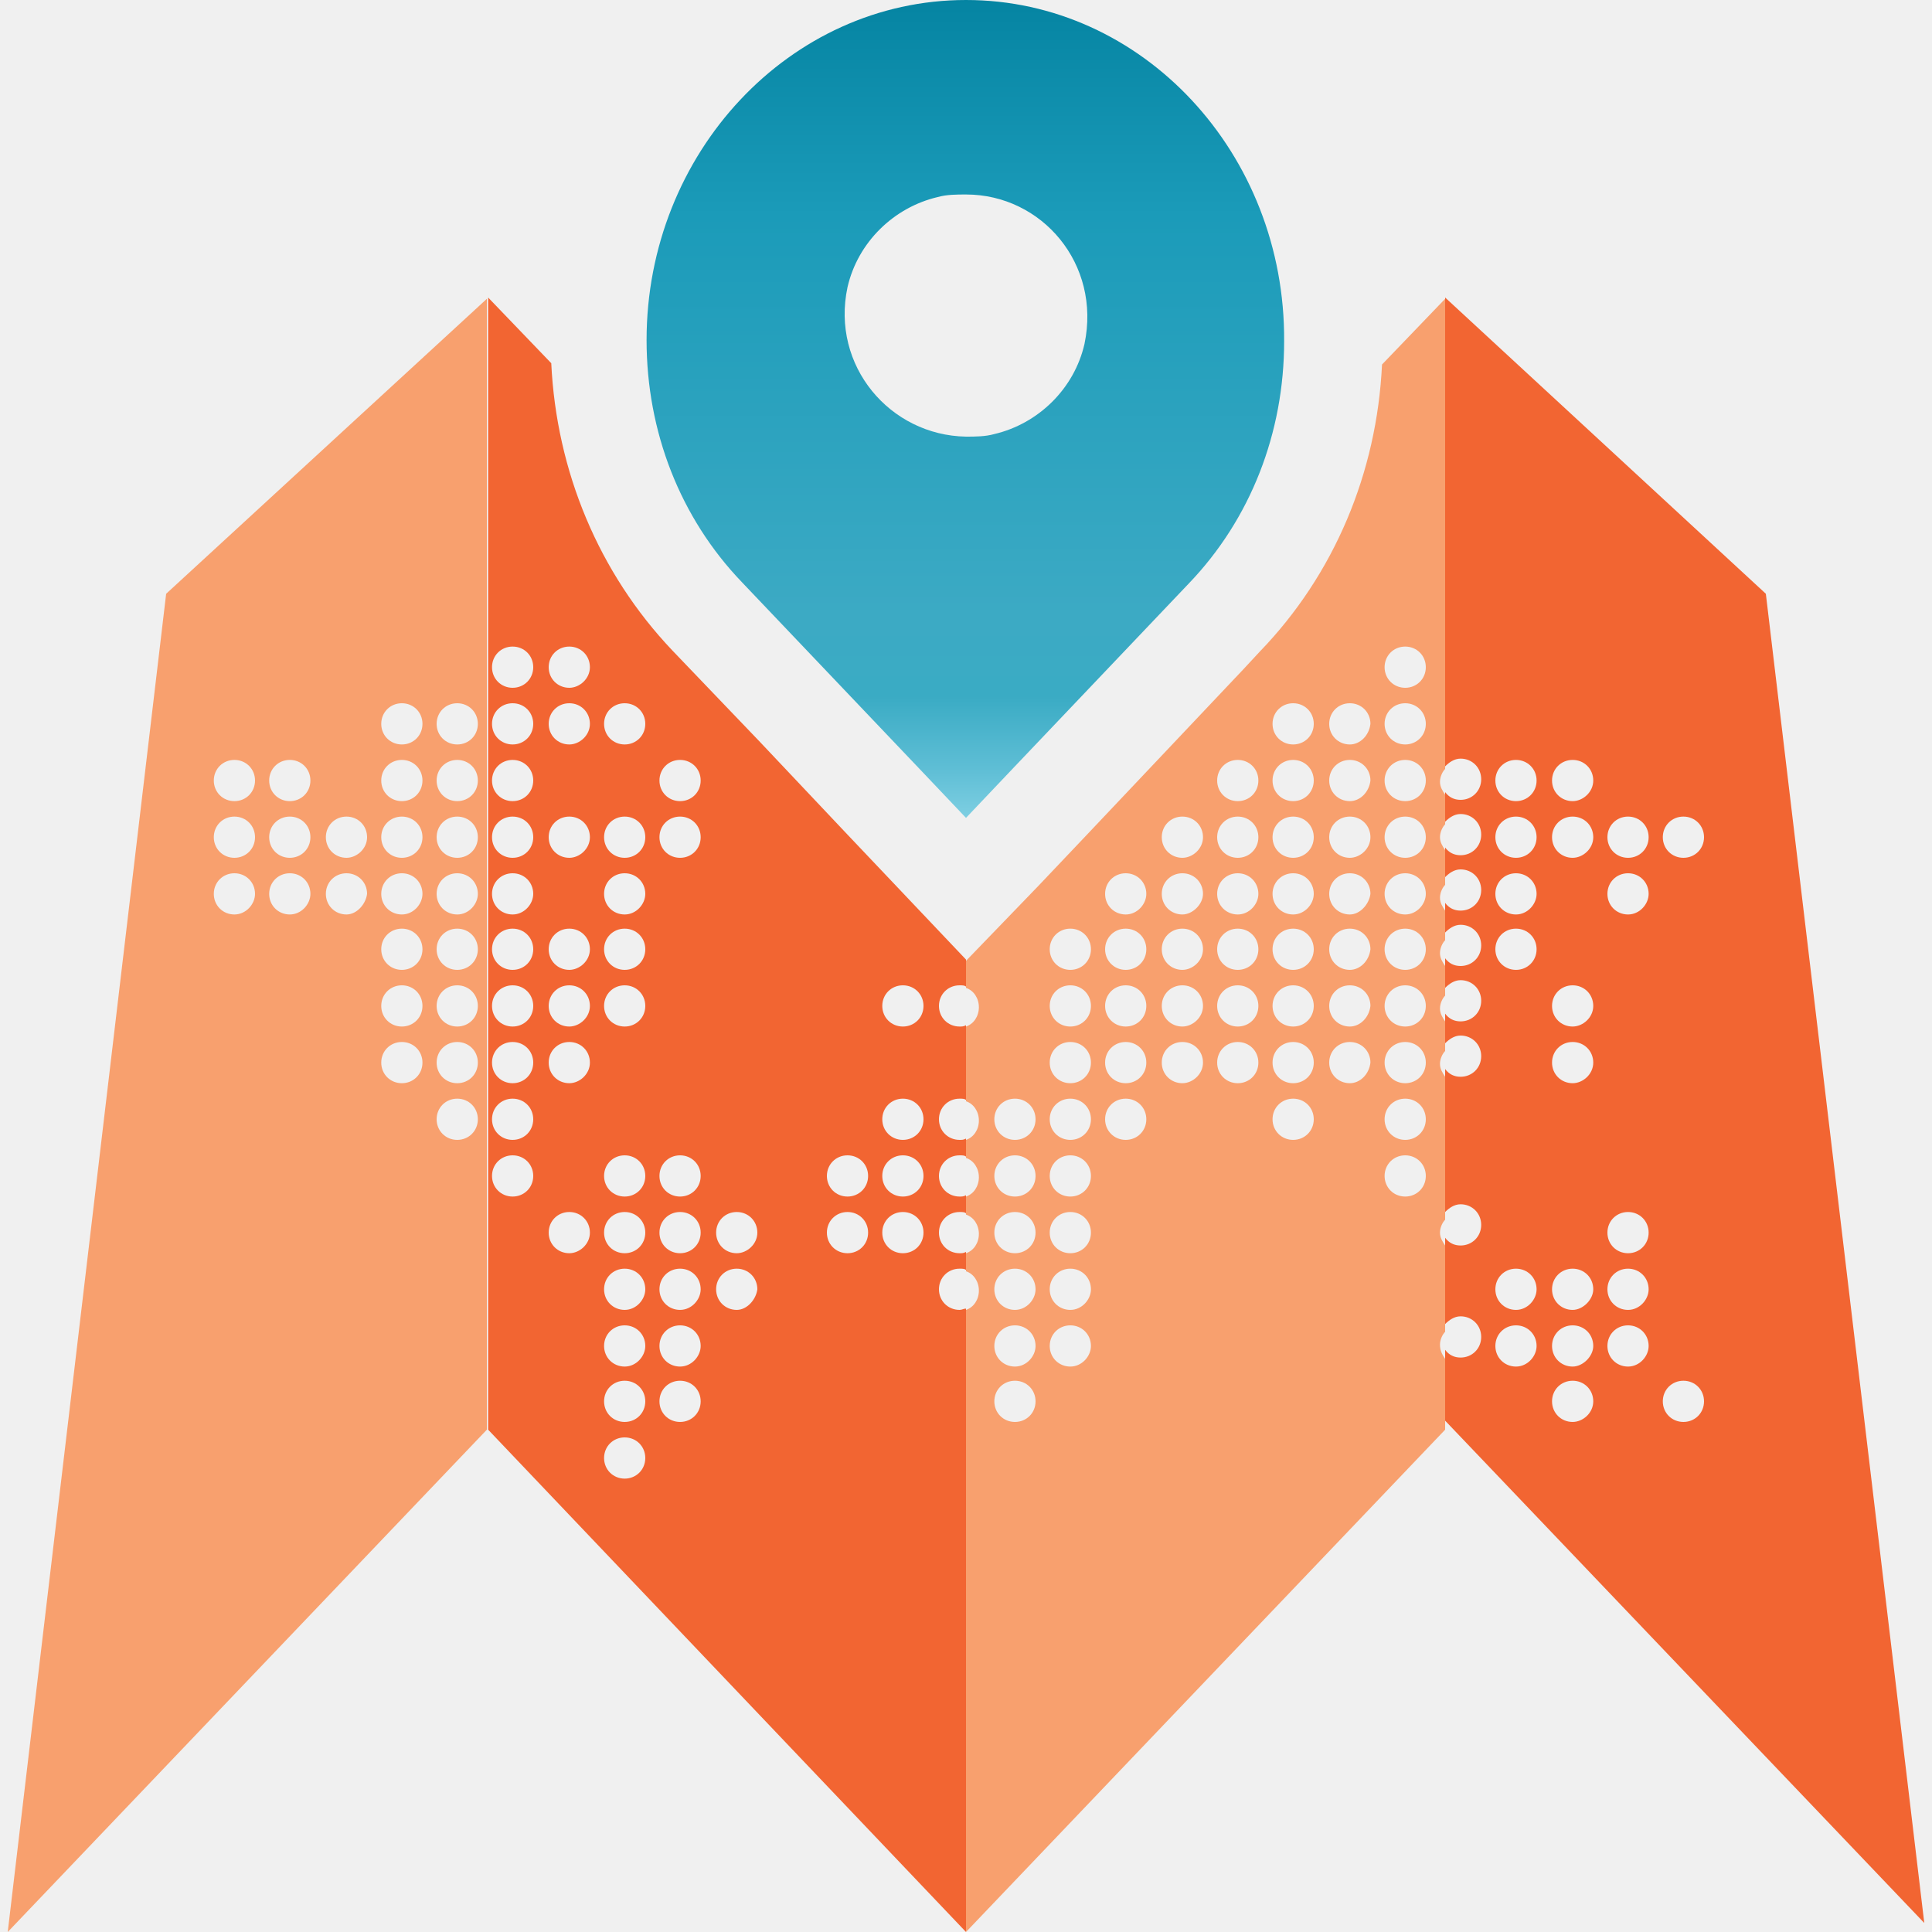
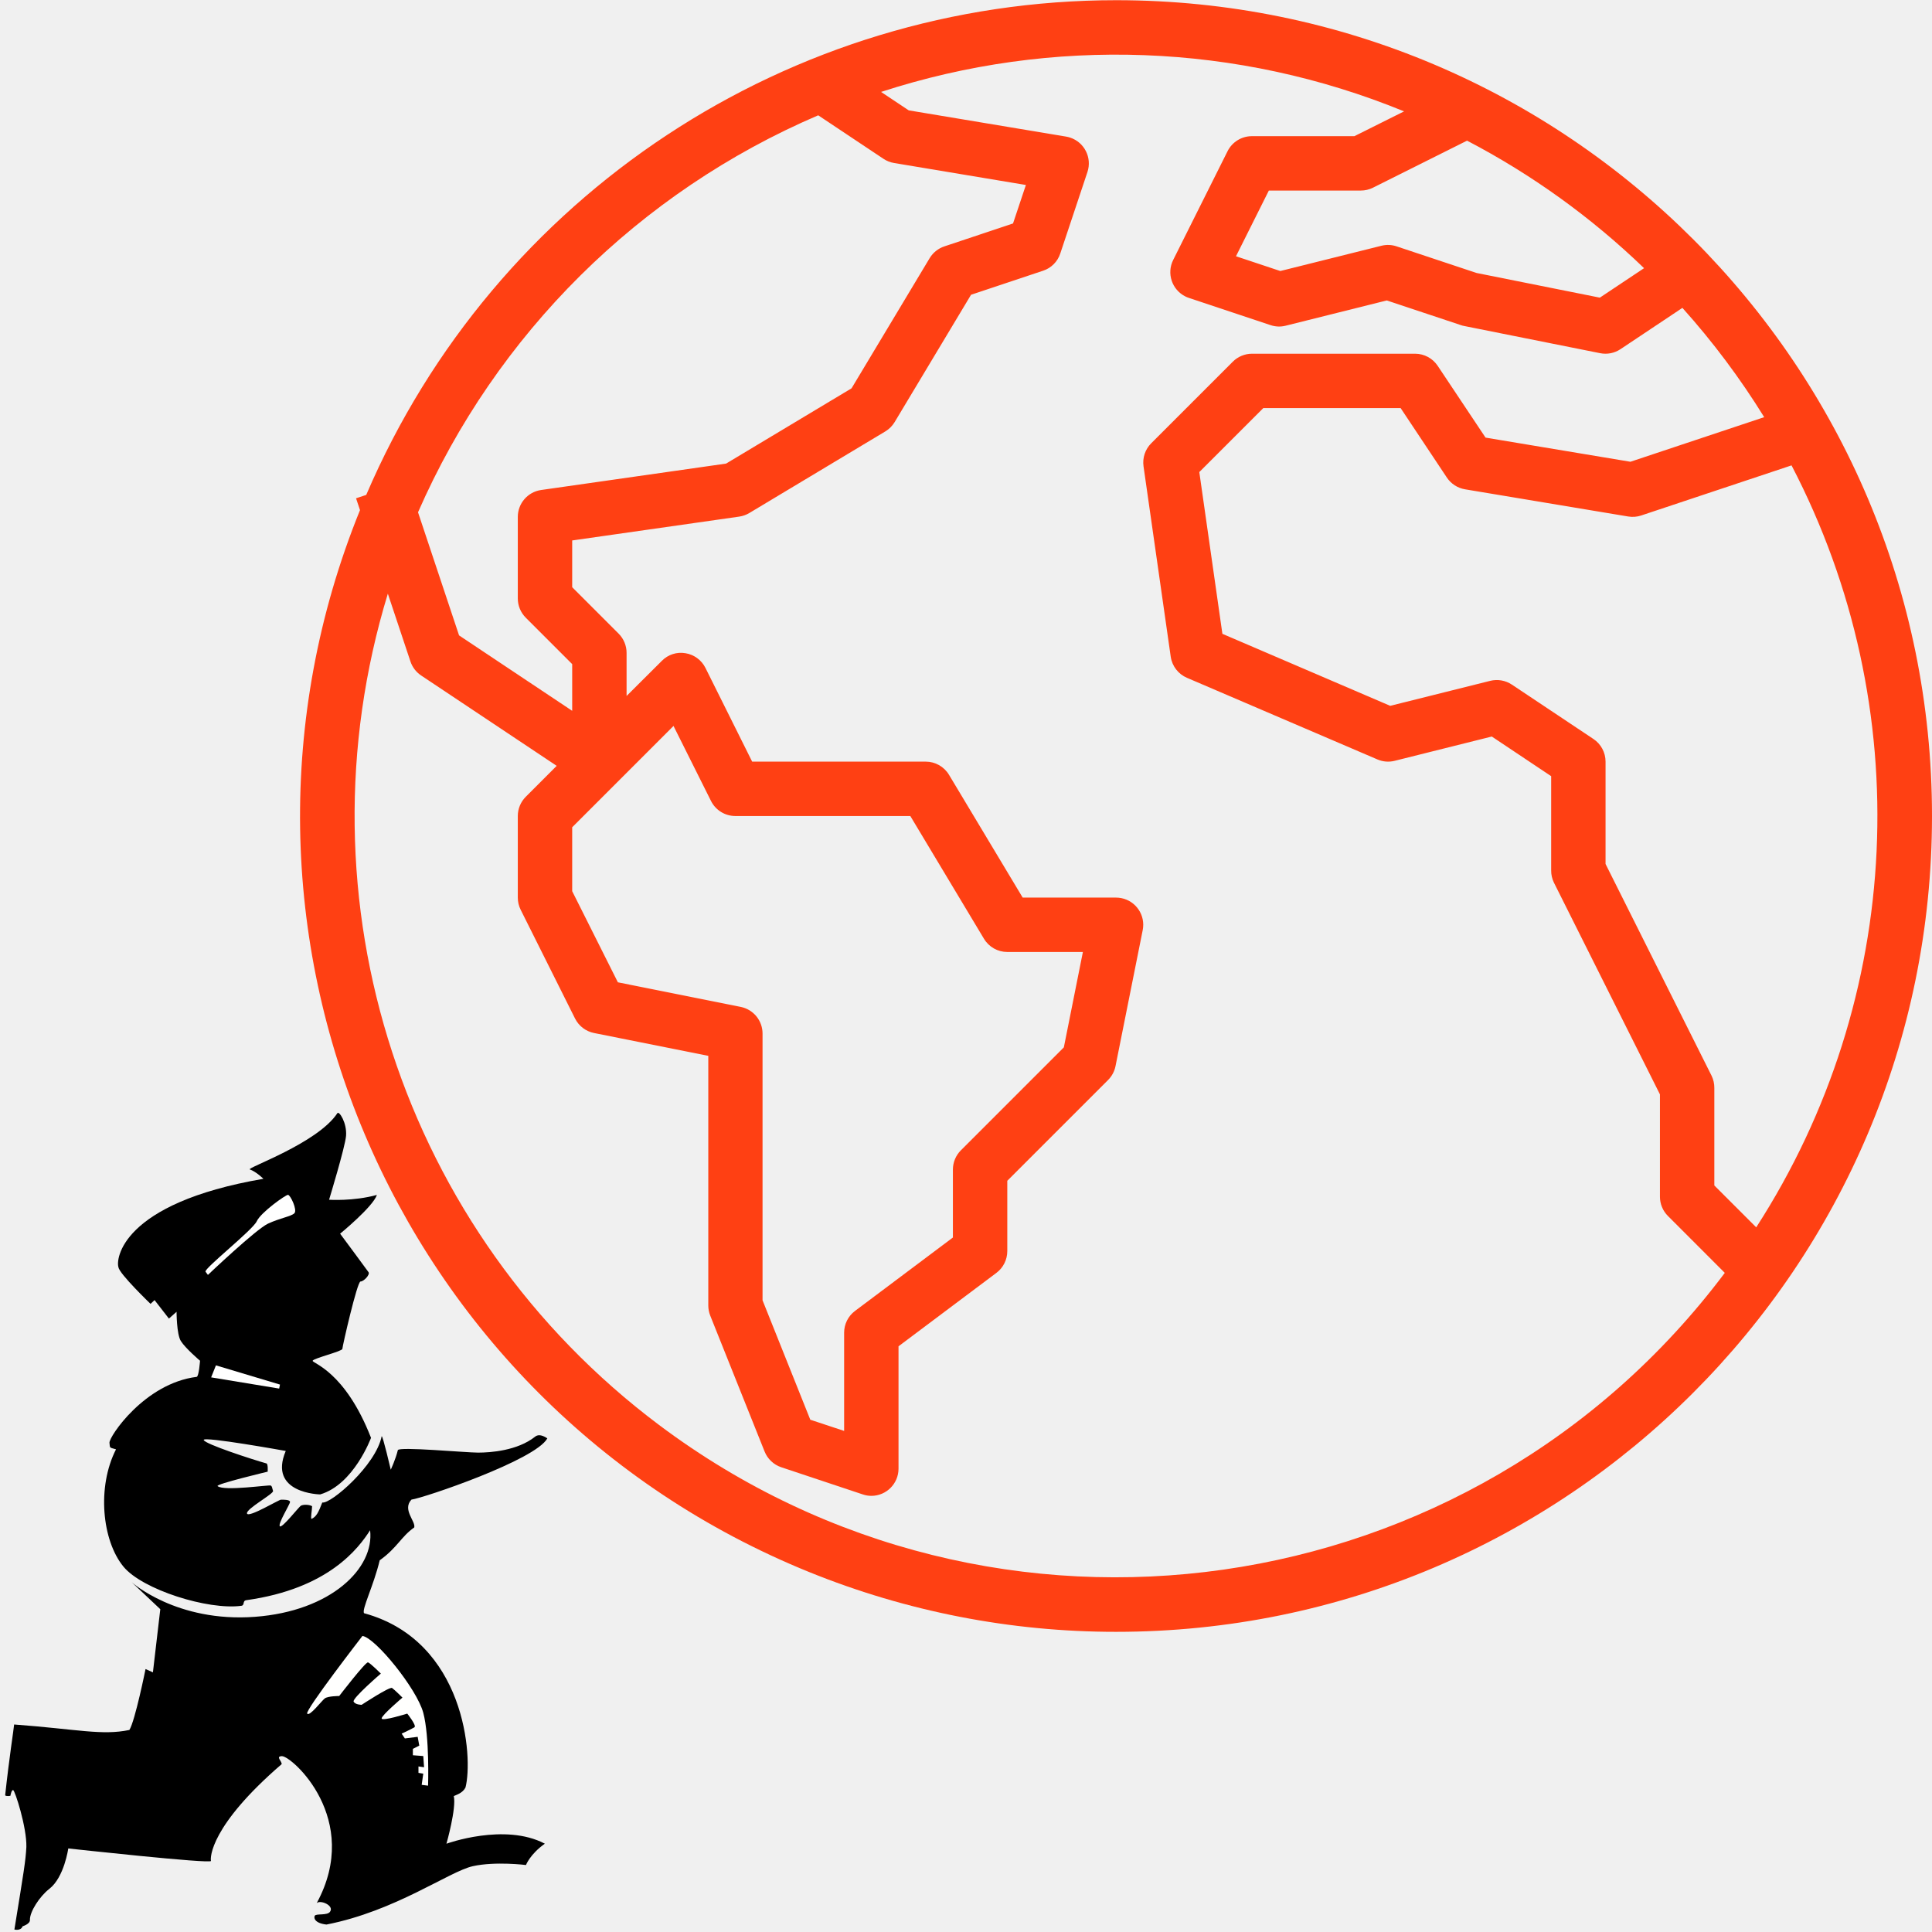
- <svg xmlns="http://www.w3.org/2000/svg" version="1.1" id="Layer_1" x="0px" y="0px" width="150px" height="150px" viewBox="0 0 150 150" style="enable-background:new 0 0 150 150;" xml:space="preserve">
-   <style type="text/css">
- 	.st0{fill:none;}
- 	.st1{fill:#f8a06e;}
- 	.st2{fill:#f26532;}
- 	.st3{fill:url(#SVGID_1_);}
- </style>
+ <svg xmlns="http://www.w3.org/2000/svg" height="480.1px" width="480.1px" version="1.1" id="a2e7394f-3b5a-11eb-8dae-00249b0259fa">
  <g>
-     <path class="st0" d="M75,33.8c0.7,0,1.4-0.1,2.2-0.2c3.5-0.8,6.3-3.6,7-7C85.5,20.5,80.9,15,75,15c-0.7,0-1.4,0.1-2.2,0.2   c-3.5,0.8-6.3,3.6-7,7C64.5,28.4,69.1,33.8,75,33.8z" />
-     <path class="st1" d="M12.9,46.1L0.6,150l37.2-39V23.2L12.9,46.1z M18.2,71c-0.9,0-1.6-0.7-1.6-1.6c0-0.9,0.7-1.6,1.6-1.6   c0.9,0,1.6,0.7,1.6,1.6C19.8,70.2,19.1,71,18.2,71z M18.2,66.6c-0.9,0-1.6-0.7-1.6-1.6s0.7-1.6,1.6-1.6c0.9,0,1.6,0.7,1.6,1.6   S19.1,66.6,18.2,66.6z M18.2,62.2c-0.9,0-1.6-0.7-1.6-1.6c0-0.9,0.7-1.6,1.6-1.6c0.9,0,1.6,0.7,1.6,1.6   C19.8,61.5,19.1,62.2,18.2,62.2z M22.5,71c-0.9,0-1.6-0.7-1.6-1.6c0-0.9,0.7-1.6,1.6-1.6c0.9,0,1.6,0.7,1.6,1.6   C24.1,70.2,23.4,71,22.5,71z M22.5,66.6c-0.9,0-1.6-0.7-1.6-1.6s0.7-1.6,1.6-1.6c0.9,0,1.6,0.7,1.6,1.6S23.4,66.6,22.5,66.6z    M22.5,62.2c-0.9,0-1.6-0.7-1.6-1.6c0-0.9,0.7-1.6,1.6-1.6c0.9,0,1.6,0.7,1.6,1.6C24.1,61.5,23.4,62.2,22.5,62.2z M26.9,71   c-0.9,0-1.6-0.7-1.6-1.6c0-0.9,0.7-1.6,1.6-1.6c0.9,0,1.6,0.7,1.6,1.6C28.4,70.2,27.7,71,26.9,71z M26.9,66.6   c-0.9,0-1.6-0.7-1.6-1.6s0.7-1.6,1.6-1.6c0.9,0,1.6,0.7,1.6,1.6S27.7,66.6,26.9,66.6z M31.2,84.1c-0.9,0-1.6-0.7-1.6-1.6   c0-0.9,0.7-1.6,1.6-1.6c0.9,0,1.6,0.7,1.6,1.6C32.8,83.4,32.1,84.1,31.2,84.1z M31.2,79.7c-0.9,0-1.6-0.7-1.6-1.6   c0-0.9,0.7-1.6,1.6-1.6c0.9,0,1.6,0.7,1.6,1.6C32.8,79,32.1,79.7,31.2,79.7z M31.2,75.3c-0.9,0-1.6-0.7-1.6-1.6   c0-0.9,0.7-1.6,1.6-1.6c0.9,0,1.6,0.7,1.6,1.6C32.8,74.6,32.1,75.3,31.2,75.3z M31.2,71c-0.9,0-1.6-0.7-1.6-1.6   c0-0.9,0.7-1.6,1.6-1.6c0.9,0,1.6,0.7,1.6,1.6C32.8,70.2,32.1,71,31.2,71z M31.2,66.6c-0.9,0-1.6-0.7-1.6-1.6s0.7-1.6,1.6-1.6   c0.9,0,1.6,0.7,1.6,1.6S32.1,66.6,31.2,66.6z M31.2,62.2c-0.9,0-1.6-0.7-1.6-1.6c0-0.9,0.7-1.6,1.6-1.6c0.9,0,1.6,0.7,1.6,1.6   C32.8,61.5,32.1,62.2,31.2,62.2z M31.2,57.8c-0.9,0-1.6-0.7-1.6-1.6c0-0.9,0.7-1.6,1.6-1.6c0.9,0,1.6,0.7,1.6,1.6   C32.8,57.1,32.1,57.8,31.2,57.8z M35.5,88.5c-0.9,0-1.6-0.7-1.6-1.6s0.7-1.6,1.6-1.6c0.9,0,1.6,0.7,1.6,1.6S36.4,88.5,35.5,88.5z    M35.5,84.1c-0.9,0-1.6-0.7-1.6-1.6c0-0.9,0.7-1.6,1.6-1.6c0.9,0,1.6,0.7,1.6,1.6C37.1,83.4,36.4,84.1,35.5,84.1z M35.5,79.7   c-0.9,0-1.6-0.7-1.6-1.6c0-0.9,0.7-1.6,1.6-1.6c0.9,0,1.6,0.7,1.6,1.6C37.1,79,36.4,79.7,35.5,79.7z M35.5,75.3   c-0.9,0-1.6-0.7-1.6-1.6c0-0.9,0.7-1.6,1.6-1.6c0.9,0,1.6,0.7,1.6,1.6C37.1,74.6,36.4,75.3,35.5,75.3z M35.5,71   c-0.9,0-1.6-0.7-1.6-1.6c0-0.9,0.7-1.6,1.6-1.6c0.9,0,1.6,0.7,1.6,1.6C37.1,70.2,36.4,71,35.5,71z M35.5,66.6   c-0.9,0-1.6-0.7-1.6-1.6s0.7-1.6,1.6-1.6c0.9,0,1.6,0.7,1.6,1.6S36.4,66.6,35.5,66.6z M35.5,62.2c-0.9,0-1.6-0.7-1.6-1.6   c0-0.9,0.7-1.6,1.6-1.6c0.9,0,1.6,0.7,1.6,1.6C37.1,61.5,36.4,62.2,35.5,62.2z M35.5,57.8c-0.9,0-1.6-0.7-1.6-1.6   c0-0.9,0.7-1.6,1.6-1.6c0.9,0,1.6,0.7,1.6,1.6C37.1,57.1,36.4,57.8,35.5,57.8z" />
-     <path class="st2" d="M74.5,101.7c-0.9,0-1.6-0.7-1.6-1.6c0-0.9,0.7-1.6,1.6-1.6c0.2,0,0.4,0,0.5,0.1v-1.4c-0.2,0.1-0.3,0.1-0.5,0.1   c-0.9,0-1.6-0.7-1.6-1.6s0.7-1.6,1.6-1.6c0.2,0,0.4,0,0.5,0.1v-1.4c-0.2,0.1-0.3,0.1-0.5,0.1c-0.9,0-1.6-0.7-1.6-1.6   s0.7-1.6,1.6-1.6c0.2,0,0.4,0,0.5,0.1v-1.4c-0.2,0.1-0.3,0.1-0.5,0.1c-0.9,0-1.6-0.7-1.6-1.6s0.7-1.6,1.6-1.6c0.2,0,0.4,0,0.5,0.1   v-5.8c-0.2,0.1-0.3,0.1-0.5,0.1c-0.9,0-1.6-0.7-1.6-1.6c0-0.9,0.7-1.6,1.6-1.6c0.2,0,0.4,0,0.5,0.1v-2.1l0,0l-5.5-5.8l-3.7-3.9   l-6.8-7.2l-6.8-7.1c-5.7-6-9-13.9-9.4-22.3l-4.9-5.1V111L75,150v-48.4C74.8,101.6,74.7,101.7,74.5,101.7z M39.8,92.9   c-0.9,0-1.6-0.7-1.6-1.6s0.7-1.6,1.6-1.6c0.9,0,1.6,0.7,1.6,1.6S40.7,92.9,39.8,92.9z M39.8,88.5c-0.9,0-1.6-0.7-1.6-1.6   s0.7-1.6,1.6-1.6c0.9,0,1.6,0.7,1.6,1.6S40.7,88.5,39.8,88.5z M39.8,84.1c-0.9,0-1.6-0.7-1.6-1.6c0-0.9,0.7-1.6,1.6-1.6   c0.9,0,1.6,0.7,1.6,1.6C41.4,83.4,40.7,84.1,39.8,84.1z M39.8,79.7c-0.9,0-1.6-0.7-1.6-1.6c0-0.9,0.7-1.6,1.6-1.6   c0.9,0,1.6,0.7,1.6,1.6C41.4,79,40.7,79.7,39.8,79.7z M39.8,75.3c-0.9,0-1.6-0.7-1.6-1.6c0-0.9,0.7-1.6,1.6-1.6   c0.9,0,1.6,0.7,1.6,1.6C41.4,74.6,40.7,75.3,39.8,75.3z M39.8,71c-0.9,0-1.6-0.7-1.6-1.6c0-0.9,0.7-1.6,1.6-1.6   c0.9,0,1.6,0.7,1.6,1.6C41.4,70.2,40.7,71,39.8,71z M39.8,66.6c-0.9,0-1.6-0.7-1.6-1.6s0.7-1.6,1.6-1.6c0.9,0,1.6,0.7,1.6,1.6   S40.7,66.6,39.8,66.6z M39.8,62.2c-0.9,0-1.6-0.7-1.6-1.6c0-0.9,0.7-1.6,1.6-1.6c0.9,0,1.6,0.7,1.6,1.6   C41.4,61.5,40.7,62.2,39.8,62.2z M39.8,57.8c-0.9,0-1.6-0.7-1.6-1.6c0-0.9,0.7-1.6,1.6-1.6c0.9,0,1.6,0.7,1.6,1.6   C41.4,57.1,40.7,57.8,39.8,57.8z M39.8,53.4c-0.9,0-1.6-0.7-1.6-1.6c0-0.9,0.7-1.6,1.6-1.6c0.9,0,1.6,0.7,1.6,1.6   C41.4,52.7,40.7,53.4,39.8,53.4z M44.2,97.3c-0.9,0-1.6-0.7-1.6-1.6s0.7-1.6,1.6-1.6c0.9,0,1.6,0.7,1.6,1.6S45,97.3,44.2,97.3z    M44.2,84.1c-0.9,0-1.6-0.7-1.6-1.6c0-0.9,0.7-1.6,1.6-1.6c0.9,0,1.6,0.7,1.6,1.6C45.8,83.4,45,84.1,44.2,84.1z M44.2,79.7   c-0.9,0-1.6-0.7-1.6-1.6c0-0.9,0.7-1.6,1.6-1.6c0.9,0,1.6,0.7,1.6,1.6C45.8,79,45,79.7,44.2,79.7z M44.2,75.3   c-0.9,0-1.6-0.7-1.6-1.6c0-0.9,0.7-1.6,1.6-1.6c0.9,0,1.6,0.7,1.6,1.6C45.8,74.6,45,75.3,44.2,75.3z M44.2,66.6   c-0.9,0-1.6-0.7-1.6-1.6s0.7-1.6,1.6-1.6c0.9,0,1.6,0.7,1.6,1.6S45,66.6,44.2,66.6z M44.2,57.8c-0.9,0-1.6-0.7-1.6-1.6   c0-0.9,0.7-1.6,1.6-1.6c0.9,0,1.6,0.7,1.6,1.6C45.8,57.1,45,57.8,44.2,57.8z M44.2,53.4c-0.9,0-1.6-0.7-1.6-1.6   c0-0.9,0.7-1.6,1.6-1.6c0.9,0,1.6,0.7,1.6,1.6C45.8,52.7,45,53.4,44.2,53.4z M48.5,114.8c-0.9,0-1.6-0.7-1.6-1.6s0.7-1.6,1.6-1.6   c0.9,0,1.6,0.7,1.6,1.6S49.4,114.8,48.5,114.8z M48.5,110.4c-0.9,0-1.6-0.7-1.6-1.6c0-0.9,0.7-1.6,1.6-1.6c0.9,0,1.6,0.7,1.6,1.6   C50.1,109.7,49.4,110.4,48.5,110.4z M48.5,106.1c-0.9,0-1.6-0.7-1.6-1.6c0-0.9,0.7-1.6,1.6-1.6c0.9,0,1.6,0.7,1.6,1.6   C50.1,105.3,49.4,106.1,48.5,106.1z M48.5,101.7c-0.9,0-1.6-0.7-1.6-1.6c0-0.9,0.7-1.6,1.6-1.6c0.9,0,1.6,0.7,1.6,1.6   C50.1,100.9,49.4,101.7,48.5,101.7z M48.5,97.3c-0.9,0-1.6-0.7-1.6-1.6s0.7-1.6,1.6-1.6c0.9,0,1.6,0.7,1.6,1.6S49.4,97.3,48.5,97.3   z M48.5,92.9c-0.9,0-1.6-0.7-1.6-1.6s0.7-1.6,1.6-1.6c0.9,0,1.6,0.7,1.6,1.6S49.4,92.9,48.5,92.9z M48.5,79.7   c-0.9,0-1.6-0.7-1.6-1.6c0-0.9,0.7-1.6,1.6-1.6c0.9,0,1.6,0.7,1.6,1.6C50.1,79,49.4,79.7,48.5,79.7z M48.5,75.3   c-0.9,0-1.6-0.7-1.6-1.6c0-0.9,0.7-1.6,1.6-1.6c0.9,0,1.6,0.7,1.6,1.6C50.1,74.6,49.4,75.3,48.5,75.3z M48.5,71   c-0.9,0-1.6-0.7-1.6-1.6c0-0.9,0.7-1.6,1.6-1.6c0.9,0,1.6,0.7,1.6,1.6C50.1,70.2,49.4,71,48.5,71z M48.5,66.6   c-0.9,0-1.6-0.7-1.6-1.6s0.7-1.6,1.6-1.6c0.9,0,1.6,0.7,1.6,1.6S49.4,66.6,48.5,66.6z M48.5,57.8c-0.9,0-1.6-0.7-1.6-1.6   c0-0.9,0.7-1.6,1.6-1.6c0.9,0,1.6,0.7,1.6,1.6C50.1,57.1,49.4,57.8,48.5,57.8z M52.8,110.4c-0.9,0-1.6-0.7-1.6-1.6   c0-0.9,0.7-1.6,1.6-1.6c0.9,0,1.6,0.7,1.6,1.6C54.4,109.7,53.7,110.4,52.8,110.4z M52.8,106.1c-0.9,0-1.6-0.7-1.6-1.6   c0-0.9,0.7-1.6,1.6-1.6c0.9,0,1.6,0.7,1.6,1.6C54.4,105.3,53.7,106.1,52.8,106.1z M52.8,101.7c-0.9,0-1.6-0.7-1.6-1.6   c0-0.9,0.7-1.6,1.6-1.6c0.9,0,1.6,0.7,1.6,1.6C54.4,100.9,53.7,101.7,52.8,101.7z M52.8,97.3c-0.9,0-1.6-0.7-1.6-1.6   s0.7-1.6,1.6-1.6c0.9,0,1.6,0.7,1.6,1.6S53.7,97.3,52.8,97.3z M52.8,92.9c-0.9,0-1.6-0.7-1.6-1.6s0.7-1.6,1.6-1.6   c0.9,0,1.6,0.7,1.6,1.6S53.7,92.9,52.8,92.9z M52.8,66.6c-0.9,0-1.6-0.7-1.6-1.6s0.7-1.6,1.6-1.6c0.9,0,1.6,0.7,1.6,1.6   S53.7,66.6,52.8,66.6z M52.8,62.2c-0.9,0-1.6-0.7-1.6-1.6c0-0.9,0.7-1.6,1.6-1.6c0.9,0,1.6,0.7,1.6,1.6   C54.4,61.5,53.7,62.2,52.8,62.2z M57.2,101.7c-0.9,0-1.6-0.7-1.6-1.6c0-0.9,0.7-1.6,1.6-1.6c0.9,0,1.6,0.7,1.6,1.6   C58.7,100.9,58,101.7,57.2,101.7z M57.2,97.3c-0.9,0-1.6-0.7-1.6-1.6s0.7-1.6,1.6-1.6c0.9,0,1.6,0.7,1.6,1.6S58,97.3,57.2,97.3z    M65.8,97.3c-0.9,0-1.6-0.7-1.6-1.6s0.7-1.6,1.6-1.6c0.9,0,1.6,0.7,1.6,1.6S66.7,97.3,65.8,97.3z M65.8,92.9   c-0.9,0-1.6-0.7-1.6-1.6s0.7-1.6,1.6-1.6c0.9,0,1.6,0.7,1.6,1.6S66.7,92.9,65.8,92.9z M70.1,97.3c-0.9,0-1.6-0.7-1.6-1.6   s0.7-1.6,1.6-1.6c0.9,0,1.6,0.7,1.6,1.6S71,97.3,70.1,97.3z M70.1,92.9c-0.9,0-1.6-0.7-1.6-1.6s0.7-1.6,1.6-1.6   c0.9,0,1.6,0.7,1.6,1.6S71,92.9,70.1,92.9z M70.1,88.5c-0.9,0-1.6-0.7-1.6-1.6s0.7-1.6,1.6-1.6c0.9,0,1.6,0.7,1.6,1.6   S71,88.5,70.1,88.5z M70.1,79.7c-0.9,0-1.6-0.7-1.6-1.6c0-0.9,0.7-1.6,1.6-1.6c0.9,0,1.6,0.7,1.6,1.6C71.7,79,71,79.7,70.1,79.7z" />
-     <path class="st1" d="M111.8,104.4c0-0.4,0.2-0.8,0.4-1v-6.7c-0.2-0.3-0.4-0.6-0.4-1s0.2-0.8,0.4-1V83.6c-0.2-0.3-0.4-0.6-0.4-1   s0.2-0.8,0.4-1v-2.3c-0.2-0.3-0.4-0.6-0.4-1c0-0.4,0.2-0.8,0.4-1v-2.3c-0.2-0.3-0.4-0.6-0.4-1c0-0.4,0.2-0.8,0.4-1v-2.3   c-0.2-0.3-0.4-0.6-0.4-1c0-0.4,0.2-0.8,0.4-1V66c-0.2-0.3-0.4-0.6-0.4-1s0.2-0.8,0.4-1v-2.3c-0.2-0.3-0.4-0.6-0.4-1   c0-0.4,0.2-0.8,0.4-1V23.2l-4.9,5.1c-0.4,8.4-3.7,16.3-9.5,22.3l-1.3,1.4h0L84.3,64.9l-3.7,3.9L75,74.6v2.1c0.6,0.2,1,0.8,1,1.5   c0,0.7-0.4,1.3-1,1.5v5.8c0.6,0.2,1,0.8,1,1.5s-0.4,1.3-1,1.5v1.4c0.6,0.2,1,0.8,1,1.5s-0.4,1.3-1,1.5v1.4c0.6,0.2,1,0.8,1,1.5   s-0.4,1.3-1,1.5v1.4c0.6,0.2,1,0.8,1,1.5s-0.4,1.3-1,1.5V150l37.2-39v-5.5C112,105.2,111.8,104.9,111.8,104.4z M78.8,110.4   c-0.9,0-1.6-0.7-1.6-1.6c0-0.9,0.7-1.6,1.6-1.6c0.9,0,1.6,0.7,1.6,1.6C80.4,109.7,79.7,110.4,78.8,110.4z M78.8,106.1   c-0.9,0-1.6-0.7-1.6-1.6c0-0.9,0.7-1.6,1.6-1.6c0.9,0,1.6,0.7,1.6,1.6C80.4,105.3,79.7,106.1,78.8,106.1z M78.8,101.7   c-0.9,0-1.6-0.7-1.6-1.6c0-0.9,0.7-1.6,1.6-1.6c0.9,0,1.6,0.7,1.6,1.6C80.4,100.9,79.7,101.7,78.8,101.7z M78.8,97.3   c-0.9,0-1.6-0.7-1.6-1.6s0.7-1.6,1.6-1.6c0.9,0,1.6,0.7,1.6,1.6S79.7,97.3,78.8,97.3z M78.8,92.9c-0.9,0-1.6-0.7-1.6-1.6   s0.7-1.6,1.6-1.6c0.9,0,1.6,0.7,1.6,1.6S79.7,92.9,78.8,92.9z M78.8,88.5c-0.9,0-1.6-0.7-1.6-1.6s0.7-1.6,1.6-1.6   c0.9,0,1.6,0.7,1.6,1.6S79.7,88.5,78.8,88.5z M83.1,106.1c-0.9,0-1.6-0.7-1.6-1.6c0-0.9,0.7-1.6,1.6-1.6c0.9,0,1.6,0.7,1.6,1.6   C84.7,105.3,84,106.1,83.1,106.1z M83.1,101.7c-0.9,0-1.6-0.7-1.6-1.6c0-0.9,0.7-1.6,1.6-1.6c0.9,0,1.6,0.7,1.6,1.6   C84.7,100.9,84,101.7,83.1,101.7z M83.1,97.3c-0.9,0-1.6-0.7-1.6-1.6s0.7-1.6,1.6-1.6c0.9,0,1.6,0.7,1.6,1.6S84,97.3,83.1,97.3z    M83.1,92.9c-0.9,0-1.6-0.7-1.6-1.6s0.7-1.6,1.6-1.6c0.9,0,1.6,0.7,1.6,1.6S84,92.9,83.1,92.9z M83.1,88.5c-0.9,0-1.6-0.7-1.6-1.6   s0.7-1.6,1.6-1.6c0.9,0,1.6,0.7,1.6,1.6S84,88.5,83.1,88.5z M83.1,84.1c-0.9,0-1.6-0.7-1.6-1.6c0-0.9,0.7-1.6,1.6-1.6   c0.9,0,1.6,0.7,1.6,1.6C84.7,83.4,84,84.1,83.1,84.1z M83.1,79.7c-0.9,0-1.6-0.7-1.6-1.6c0-0.9,0.7-1.6,1.6-1.6   c0.9,0,1.6,0.7,1.6,1.6C84.7,79,84,79.7,83.1,79.7z M83.1,75.3c-0.9,0-1.6-0.7-1.6-1.6c0-0.9,0.7-1.6,1.6-1.6   c0.9,0,1.6,0.7,1.6,1.6C84.7,74.6,84,75.3,83.1,75.3z M87.4,88.5c-0.9,0-1.6-0.7-1.6-1.6s0.7-1.6,1.6-1.6c0.9,0,1.6,0.7,1.6,1.6   S88.3,88.5,87.4,88.5z M87.4,84.1c-0.9,0-1.6-0.7-1.6-1.6c0-0.9,0.7-1.6,1.6-1.6c0.9,0,1.6,0.7,1.6,1.6   C89,83.4,88.3,84.1,87.4,84.1z M87.4,79.7c-0.9,0-1.6-0.7-1.6-1.6c0-0.9,0.7-1.6,1.6-1.6c0.9,0,1.6,0.7,1.6,1.6   C89,79,88.3,79.7,87.4,79.7z M87.4,75.3c-0.9,0-1.6-0.7-1.6-1.6c0-0.9,0.7-1.6,1.6-1.6c0.9,0,1.6,0.7,1.6,1.6   C89,74.6,88.3,75.3,87.4,75.3z M87.4,71c-0.9,0-1.6-0.7-1.6-1.6c0-0.9,0.7-1.6,1.6-1.6c0.9,0,1.6,0.7,1.6,1.6   C89,70.2,88.3,71,87.4,71z M91.8,84.1c-0.9,0-1.6-0.7-1.6-1.6c0-0.9,0.7-1.6,1.6-1.6c0.9,0,1.6,0.7,1.6,1.6   C93.4,83.4,92.6,84.1,91.8,84.1z M91.8,79.7c-0.9,0-1.6-0.7-1.6-1.6c0-0.9,0.7-1.6,1.6-1.6c0.9,0,1.6,0.7,1.6,1.6   C93.4,79,92.6,79.7,91.8,79.7z M91.8,75.3c-0.9,0-1.6-0.7-1.6-1.6c0-0.9,0.7-1.6,1.6-1.6c0.9,0,1.6,0.7,1.6,1.6   C93.4,74.6,92.6,75.3,91.8,75.3z M91.8,71c-0.9,0-1.6-0.7-1.6-1.6c0-0.9,0.7-1.6,1.6-1.6c0.9,0,1.6,0.7,1.6,1.6   C93.4,70.2,92.6,71,91.8,71z M91.8,66.6c-0.9,0-1.6-0.7-1.6-1.6s0.7-1.6,1.6-1.6c0.9,0,1.6,0.7,1.6,1.6S92.6,66.6,91.8,66.6z    M96.1,84.1c-0.9,0-1.6-0.7-1.6-1.6c0-0.9,0.7-1.6,1.6-1.6c0.9,0,1.6,0.7,1.6,1.6C97.7,83.4,97,84.1,96.1,84.1z M96.1,79.7   c-0.9,0-1.6-0.7-1.6-1.6c0-0.9,0.7-1.6,1.6-1.6c0.9,0,1.6,0.7,1.6,1.6C97.7,79,97,79.7,96.1,79.7z M96.1,75.3   c-0.9,0-1.6-0.7-1.6-1.6c0-0.9,0.7-1.6,1.6-1.6c0.9,0,1.6,0.7,1.6,1.6C97.7,74.6,97,75.3,96.1,75.3z M96.1,71   c-0.9,0-1.6-0.7-1.6-1.6c0-0.9,0.7-1.6,1.6-1.6c0.9,0,1.6,0.7,1.6,1.6C97.7,70.2,97,71,96.1,71z M96.1,66.6c-0.9,0-1.6-0.7-1.6-1.6   s0.7-1.6,1.6-1.6c0.9,0,1.6,0.7,1.6,1.6S97,66.6,96.1,66.6z M96.1,62.2c-0.9,0-1.6-0.7-1.6-1.6c0-0.9,0.7-1.6,1.6-1.6   c0.9,0,1.6,0.7,1.6,1.6C97.7,61.5,97,62.2,96.1,62.2z M100.4,88.5c-0.9,0-1.6-0.7-1.6-1.6s0.7-1.6,1.6-1.6c0.9,0,1.6,0.7,1.6,1.6   S101.3,88.5,100.4,88.5z M100.4,84.1c-0.9,0-1.6-0.7-1.6-1.6c0-0.9,0.7-1.6,1.6-1.6c0.9,0,1.6,0.7,1.6,1.6   C102,83.4,101.3,84.1,100.4,84.1z M100.4,79.7c-0.9,0-1.6-0.7-1.6-1.6c0-0.9,0.7-1.6,1.6-1.6c0.9,0,1.6,0.7,1.6,1.6   C102,79,101.3,79.7,100.4,79.7z M100.4,75.3c-0.9,0-1.6-0.7-1.6-1.6c0-0.9,0.7-1.6,1.6-1.6c0.9,0,1.6,0.7,1.6,1.6   C102,74.6,101.3,75.3,100.4,75.3z M100.4,71c-0.9,0-1.6-0.7-1.6-1.6c0-0.9,0.7-1.6,1.6-1.6c0.9,0,1.6,0.7,1.6,1.6   C102,70.2,101.3,71,100.4,71z M100.4,66.6c-0.9,0-1.6-0.7-1.6-1.6s0.7-1.6,1.6-1.6c0.9,0,1.6,0.7,1.6,1.6S101.3,66.6,100.4,66.6z    M100.4,62.2c-0.9,0-1.6-0.7-1.6-1.6c0-0.9,0.7-1.6,1.6-1.6c0.9,0,1.6,0.7,1.6,1.6C102,61.5,101.3,62.2,100.4,62.2z M100.4,57.8   c-0.9,0-1.6-0.7-1.6-1.6c0-0.9,0.7-1.6,1.6-1.6c0.9,0,1.6,0.7,1.6,1.6C102,57.1,101.3,57.8,100.4,57.8z M104.8,84.1   c-0.9,0-1.6-0.7-1.6-1.6c0-0.9,0.7-1.6,1.6-1.6c0.9,0,1.6,0.7,1.6,1.6C106.3,83.4,105.6,84.1,104.8,84.1z M104.8,79.7   c-0.9,0-1.6-0.7-1.6-1.6c0-0.9,0.7-1.6,1.6-1.6c0.9,0,1.6,0.7,1.6,1.6C106.3,79,105.6,79.7,104.8,79.7z M104.8,75.3   c-0.9,0-1.6-0.7-1.6-1.6c0-0.9,0.7-1.6,1.6-1.6c0.9,0,1.6,0.7,1.6,1.6C106.3,74.6,105.6,75.3,104.8,75.3z M104.8,71   c-0.9,0-1.6-0.7-1.6-1.6c0-0.9,0.7-1.6,1.6-1.6c0.9,0,1.6,0.7,1.6,1.6C106.3,70.2,105.6,71,104.8,71z M104.8,66.6   c-0.9,0-1.6-0.7-1.6-1.6s0.7-1.6,1.6-1.6c0.9,0,1.6,0.7,1.6,1.6S105.6,66.6,104.8,66.6z M104.8,62.2c-0.9,0-1.6-0.7-1.6-1.6   c0-0.9,0.7-1.6,1.6-1.6c0.9,0,1.6,0.7,1.6,1.6C106.3,61.5,105.6,62.2,104.8,62.2z M104.8,57.8c-0.9,0-1.6-0.7-1.6-1.6   c0-0.9,0.7-1.6,1.6-1.6c0.9,0,1.6,0.7,1.6,1.6C106.3,57.1,105.6,57.8,104.8,57.8z M109.1,92.9c-0.9,0-1.6-0.7-1.6-1.6   s0.7-1.6,1.6-1.6c0.9,0,1.6,0.7,1.6,1.6S110,92.9,109.1,92.9z M109.1,88.5c-0.9,0-1.6-0.7-1.6-1.6s0.7-1.6,1.6-1.6   c0.9,0,1.6,0.7,1.6,1.6S110,88.5,109.1,88.5z M109.1,84.1c-0.9,0-1.6-0.7-1.6-1.6c0-0.9,0.7-1.6,1.6-1.6c0.9,0,1.6,0.7,1.6,1.6   C110.7,83.4,110,84.1,109.1,84.1z M109.1,79.7c-0.9,0-1.6-0.7-1.6-1.6c0-0.9,0.7-1.6,1.6-1.6c0.9,0,1.6,0.7,1.6,1.6   C110.7,79,110,79.7,109.1,79.7z M109.1,75.3c-0.9,0-1.6-0.7-1.6-1.6c0-0.9,0.7-1.6,1.6-1.6c0.9,0,1.6,0.7,1.6,1.6   C110.7,74.6,110,75.3,109.1,75.3z M109.1,71c-0.9,0-1.6-0.7-1.6-1.6c0-0.9,0.7-1.6,1.6-1.6c0.9,0,1.6,0.7,1.6,1.6   C110.7,70.2,110,71,109.1,71z M109.1,66.6c-0.9,0-1.6-0.7-1.6-1.6s0.7-1.6,1.6-1.6c0.9,0,1.6,0.7,1.6,1.6S110,66.6,109.1,66.6z    M109.1,62.2c-0.9,0-1.6-0.7-1.6-1.6c0-0.9,0.7-1.6,1.6-1.6c0.9,0,1.6,0.7,1.6,1.6C110.7,61.5,110,62.2,109.1,62.2z M109.1,57.8   c-0.9,0-1.6-0.7-1.6-1.6c0-0.9,0.7-1.6,1.6-1.6c0.9,0,1.6,0.7,1.6,1.6C110.7,57.1,110,57.8,109.1,57.8z M109.1,53.4   c-0.9,0-1.6-0.7-1.6-1.6c0-0.9,0.7-1.6,1.6-1.6c0.9,0,1.6,0.7,1.6,1.6C110.7,52.7,110,53.4,109.1,53.4z" />
-     <path class="st2" d="M137.1,46.1l-24.9-23v36.4c0.3-0.3,0.7-0.6,1.2-0.6c0.9,0,1.6,0.7,1.6,1.6c0,0.9-0.7,1.6-1.6,1.6   c-0.5,0-0.9-0.2-1.2-0.6v2.3c0.3-0.3,0.7-0.6,1.2-0.6c0.9,0,1.6,0.7,1.6,1.6s-0.7,1.6-1.6,1.6c-0.5,0-0.9-0.2-1.2-0.6v2.3   c0.3-0.3,0.7-0.6,1.2-0.6c0.9,0,1.6,0.7,1.6,1.6c0,0.9-0.7,1.6-1.6,1.6c-0.5,0-0.9-0.2-1.2-0.6v2.3c0.3-0.3,0.7-0.6,1.2-0.6   c0.9,0,1.6,0.7,1.6,1.6c0,0.9-0.7,1.6-1.6,1.6c-0.5,0-0.9-0.2-1.2-0.6v2.3c0.3-0.3,0.7-0.6,1.2-0.6c0.9,0,1.6,0.7,1.6,1.6   c0,0.9-0.7,1.6-1.6,1.6c-0.5,0-0.9-0.2-1.2-0.6v2.3c0.3-0.3,0.7-0.6,1.2-0.6c0.9,0,1.6,0.7,1.6,1.6c0,0.9-0.7,1.6-1.6,1.6   c-0.5,0-0.9-0.2-1.2-0.6v11.1c0.3-0.3,0.7-0.6,1.2-0.6c0.9,0,1.6,0.7,1.6,1.6s-0.7,1.6-1.6,1.6c-0.5,0-0.9-0.2-1.2-0.6v6.7   c0.3-0.3,0.7-0.6,1.2-0.6c0.9,0,1.6,0.7,1.6,1.6c0,0.9-0.7,1.6-1.6,1.6c-0.5,0-0.9-0.2-1.2-0.6v5.5l37.2,39L137.1,46.1z    M117.7,106.1c-0.9,0-1.6-0.7-1.6-1.6c0-0.9,0.7-1.6,1.6-1.6c0.9,0,1.6,0.7,1.6,1.6C119.3,105.3,118.6,106.1,117.7,106.1z    M117.7,101.7c-0.9,0-1.6-0.7-1.6-1.6c0-0.9,0.7-1.6,1.6-1.6c0.9,0,1.6,0.7,1.6,1.6C119.3,100.9,118.6,101.7,117.7,101.7z    M117.7,75.3c-0.9,0-1.6-0.7-1.6-1.6c0-0.9,0.7-1.6,1.6-1.6c0.9,0,1.6,0.7,1.6,1.6C119.3,74.6,118.6,75.3,117.7,75.3z M117.7,71   c-0.9,0-1.6-0.7-1.6-1.6c0-0.9,0.7-1.6,1.6-1.6c0.9,0,1.6,0.7,1.6,1.6C119.3,70.2,118.6,71,117.7,71z M117.7,66.6   c-0.9,0-1.6-0.7-1.6-1.6s0.7-1.6,1.6-1.6c0.9,0,1.6,0.7,1.6,1.6S118.6,66.6,117.7,66.6z M117.7,62.2c-0.9,0-1.6-0.7-1.6-1.6   c0-0.9,0.7-1.6,1.6-1.6c0.9,0,1.6,0.7,1.6,1.6C119.3,61.5,118.6,62.2,117.7,62.2z M122.1,110.4c-0.9,0-1.6-0.7-1.6-1.6   c0-0.9,0.7-1.6,1.6-1.6c0.9,0,1.6,0.7,1.6,1.6C123.7,109.7,122.9,110.4,122.1,110.4z M122.1,106.1c-0.9,0-1.6-0.7-1.6-1.6   c0-0.9,0.7-1.6,1.6-1.6c0.9,0,1.6,0.7,1.6,1.6C123.7,105.3,122.9,106.1,122.1,106.1z M122.1,101.7c-0.9,0-1.6-0.7-1.6-1.6   c0-0.9,0.7-1.6,1.6-1.6c0.9,0,1.6,0.7,1.6,1.6C123.7,100.9,122.9,101.7,122.1,101.7z M122.1,84.1c-0.9,0-1.6-0.7-1.6-1.6   c0-0.9,0.7-1.6,1.6-1.6c0.9,0,1.6,0.7,1.6,1.6C123.7,83.4,122.9,84.1,122.1,84.1z M122.1,79.7c-0.9,0-1.6-0.7-1.6-1.6   c0-0.9,0.7-1.6,1.6-1.6c0.9,0,1.6,0.7,1.6,1.6C123.7,79,122.9,79.7,122.1,79.7z M122.1,66.6c-0.9,0-1.6-0.7-1.6-1.6   s0.7-1.6,1.6-1.6c0.9,0,1.6,0.7,1.6,1.6S122.9,66.6,122.1,66.6z M122.1,62.2c-0.9,0-1.6-0.7-1.6-1.6c0-0.9,0.7-1.6,1.6-1.6   c0.9,0,1.6,0.7,1.6,1.6C123.7,61.5,122.9,62.2,122.1,62.2z M126.4,106.1c-0.9,0-1.6-0.7-1.6-1.6c0-0.9,0.7-1.6,1.6-1.6   c0.9,0,1.6,0.7,1.6,1.6C128,105.3,127.3,106.1,126.4,106.1z M126.4,101.7c-0.9,0-1.6-0.7-1.6-1.6c0-0.9,0.7-1.6,1.6-1.6   c0.9,0,1.6,0.7,1.6,1.6C128,100.9,127.3,101.7,126.4,101.7z M126.4,97.3c-0.9,0-1.6-0.7-1.6-1.6s0.7-1.6,1.6-1.6   c0.9,0,1.6,0.7,1.6,1.6S127.3,97.3,126.4,97.3z M126.4,71c-0.9,0-1.6-0.7-1.6-1.6c0-0.9,0.7-1.6,1.6-1.6c0.9,0,1.6,0.7,1.6,1.6   C128,70.2,127.3,71,126.4,71z M126.4,66.6c-0.9,0-1.6-0.7-1.6-1.6s0.7-1.6,1.6-1.6c0.9,0,1.6,0.7,1.6,1.6S127.3,66.6,126.4,66.6z    M130.7,110.4c-0.9,0-1.6-0.7-1.6-1.6c0-0.9,0.7-1.6,1.6-1.6s1.6,0.7,1.6,1.6C132.3,109.7,131.6,110.4,130.7,110.4z M130.7,66.6   c-0.9,0-1.6-0.7-1.6-1.6s0.7-1.6,1.6-1.6s1.6,0.7,1.6,1.6S131.6,66.6,130.7,66.6z" />
-     <linearGradient id="SVGID_1_" gradientUnits="userSpaceOnUse" x1="75" y1="70.364" x2="75" y2="-9.913">
-       <stop offset="0" style="stop-color:#90D7E8" />
-       <stop offset="5.948725e-02" style="stop-color:#8FD8E9" />
-       <stop offset="0.13" style="stop-color:#60BFD6" />
-       <stop offset="0.203" style="stop-color:#3AABC4" />
-       <stop offset="0.281" style="stop-color:#3CAAC4" />
-       <stop offset="0.668" style="stop-color:#1B9BB9" />
-       <stop offset="0.888" style="stop-color:#0483A1" />
-       <stop offset="1" style="stop-color:#047C98" />
-     </linearGradient>
-     <path class="st3" d="M71.3,59.6L71.3,59.6l3.7,3.9l3.7-3.9h0l13.6-14.3c4.8-5,7.4-11.7,7.4-18.8C99.8,11.9,88.7,0,75,0   C61.3,0,50.2,11.9,50.2,26.4c0,7.1,2.6,13.8,7.4,18.8L71.3,59.6z M65.8,22.3c0.8-3.5,3.6-6.2,7-7c0.7-0.2,1.5-0.2,2.2-0.2   c5.9,0,10.5,5.4,9.2,11.6c-0.8,3.5-3.6,6.2-7,7c-0.7,0.2-1.5,0.2-2.2,0.2C69.1,33.8,64.5,28.4,65.8,22.3z" />
+     <path style="fill:#ff4013;" d="M 277.401,0.05 C 196.267,0.038 122.94,48.4 91.006,122.985 L 88.479,123.823 89.459,126.762 C 47.413,230.463 97.393,348.614 201.094,390.66 225.314,400.481 251.205,405.522 277.341,405.508 389.305,405.524 480.083,314.773 480.1,202.809 480.117,90.846 389.365,0.066 277.401,0.05 Z M 436.419,304.991 L 426.009,294.588 426.009,270.355 C 426.021,269.309 425.789,268.275 425.333,267.334 L 398.978,214.699 398.978,189.264 C 398.978,187.005 397.851,184.895 395.971,183.641 L 375.698,170.126 C 374.109,169.065 372.145,168.726 370.292,169.193 L 345.464,175.397 303.763,157.503 298.026,117.308 313.927,101.414 348.06,101.414 359.547,118.68 C 360.585,120.233 362.219,121.288 364.062,121.593 L 404.607,128.35 C 405.694,128.533 406.807,128.444 407.851,128.094 L 445.194,115.646 C 476.514,175.751 473.164,248.041 436.419,304.991 Z M 408.547,66.64 L 397.559,73.965 366.927,67.836 347.053,61.22 C 345.836,60.807 344.527,60.755 343.282,61.071 L 318.157,67.349 307.142,63.68 315.305,47.353 338.159,47.353 C 339.208,47.354 340.242,47.112 341.18,46.644 L 364.562,34.953 C 380.663,43.358 395.476,54.028 408.547,66.64 Z M 203.325,28.655 L 219.543,39.467 C 220.34,39.998 221.241,40.352 222.185,40.508 L 254.933,45.968 251.736,55.53 234.673,61.227 C 233.145,61.735 231.849,62.773 231.017,64.153 L 211.609,96.495 180.436,115.2 134.485,121.762 C 131.154,122.232 128.677,125.081 128.673,128.445 L 128.673,148.718 C 128.673,150.51 129.386,152.228 130.653,153.495 L 142.188,165.031 142.188,176.64 114.077,157.895 103.879,127.303 C 123.281,82.973 158.84,47.698 203.325,28.655 Z M 184.086,250.217 L 153.541,244.102 142.188,221.457 142.188,205.577 167.367,180.398 176.686,199.042 C 177.831,201.333 180.173,202.78 182.734,202.779 L 226.213,202.779 244.519,233.29 C 245.74,235.323 247.939,236.566 250.31,236.567 L 269.097,236.567 264.366,260.266 238.782,285.85 C 237.512,287.116 236.798,288.835 236.795,290.628 L 236.795,307.522 212.468,325.768 C 210.766,327.044 209.765,329.047 209.765,331.174 L 209.765,355.582 201.358,352.798 189.492,323.119 189.492,256.84 C 189.493,253.628 187.232,250.859 184.086,250.217 Z M 163.772,354.1 C 100.057,306.299 73.112,223.707 96.378,147.529 L 101.994,164.369 C 102.467,165.793 103.401,167.021 104.65,167.855 L 138.337,190.311 130.653,198.001 C 129.386,199.268 128.673,200.986 128.673,202.779 L 128.673,223.052 C 128.672,224.1 128.915,225.134 129.383,226.072 L 142.898,253.103 C 143.834,254.97 145.58,256.299 147.628,256.705 L 176.01,262.374 176.01,324.416 C 176.009,325.274 176.173,326.126 176.49,326.923 L 190.005,360.711 C 190.745,362.557 192.261,363.984 194.148,364.611 L 214.421,371.368 C 215.098,371.598 215.808,371.716 216.522,371.719 220.254,371.719 223.28,368.694 223.28,364.962 L 223.28,334.553 247.607,316.307 C 249.309,315.031 250.31,313.028 250.31,310.901 L 250.31,293.426 275.361,268.375 C 276.303,267.432 276.945,266.23 277.206,264.922 L 283.963,231.134 C 284.695,227.474 282.321,223.914 278.661,223.183 278.226,223.096 277.784,223.052 277.341,223.052 L 254.135,223.052 235.829,192.541 C 234.607,190.508 232.409,189.264 230.037,189.264 L 186.91,189.264 175.301,165.97 C 174.328,164.025 172.48,162.667 170.334,162.321 168.188,161.95 165.998,162.658 164.475,164.213 L 155.704,172.951 155.704,162.233 C 155.704,160.441 154.991,158.722 153.724,157.455 L 142.188,145.92 142.188,134.304 183.694,128.377 C 184.585,128.248 185.442,127.942 186.214,127.479 L 220.002,107.206 C 220.95,106.636 221.744,105.842 222.314,104.895 L 241.303,73.249 259.203,67.275 C 261.225,66.612 262.811,65.026 263.474,63.004 L 270.232,42.731 C 271.403,39.188 269.479,35.365 265.936,34.195 265.609,34.087 265.274,34.004 264.934,33.946 L 225.821,27.425 218.948,22.843 C 261.473,9.002 307.531,10.715 348.911,27.675 L 336.565,33.838 311.129,33.838 C 308.555,33.824 306.198,35.273 305.047,37.575 L 291.532,64.606 C 289.867,67.946 291.224,72.004 294.564,73.668 294.849,73.81 295.143,73.932 295.445,74.032 L 315.717,80.79 C 316.934,81.203 318.243,81.256 319.488,80.939 L 344.613,74.661 363.021,80.79 C 363.284,80.885 363.556,80.957 363.832,81.006 L 397.62,87.764 C 399.377,88.122 401.205,87.762 402.695,86.764 L 418.075,76.506 C 425.645,84.937 432.447,94.026 438.402,103.665 L 405.155,114.747 369.157,108.746 357.263,90.906 C 356.017,89.037 353.922,87.91 351.675,87.899 L 311.129,87.899 C 309.337,87.899 307.618,88.612 306.351,89.879 L 286.079,110.152 C 284.573,111.656 283.865,113.783 284.166,115.889 L 290.924,163.193 C 291.264,165.532 292.801,167.523 294.978,168.443 L 342.282,188.716 C 343.637,189.303 345.149,189.424 346.579,189.061 L 370.711,183.026 385.463,192.879 385.463,216.294 C 385.451,217.34 385.683,218.374 386.139,219.315 L 412.493,271.95 412.493,297.386 C 412.493,299.178 413.206,300.896 414.473,302.163 L 428.61,316.307 C 365.914,399.876 247.341,416.797 163.772,354.1 Z" />
+     <path style="fill:#000000;" d="M 65.462,292.93 C 65.462,292.93 63.67,291.156 62.087,290.609 61.06,290.256 78.892,284.141 83.844,276.618 84.253,275.993 86.241,279.017 85.994,282.242 85.782,284.984 81.775,298.134 81.775,298.134 81.775,298.134 87.751,298.555 93.658,296.938 92.674,299.892 84.518,306.571 84.518,306.571 84.518,306.571 91.178,315.533 91.586,316.144 91.994,316.756 90.395,318.455 89.581,318.455 88.765,318.455 85.08,334.578 85.08,335.19 85.08,335.801 77.9,337.53 77.696,338.143 77.492,338.754 85.677,340.593 92.199,357.3 92.199,357.3 87.92,368.914 79.564,371.36 79.564,371.36 66.525,371.156 71.008,360.56 71.008,360.56 50.414,356.848 50.626,357.832 50.835,358.815 62.719,362.684 66.236,363.668 66.641,363.844 66.517,365.707 66.517,365.707 66.517,365.707 53.515,368.812 54.069,369.293 55.617,370.63 66.918,368.929 67.288,369.154 67.662,369.377 67.601,369.786 67.852,370.49 68.104,371.192 61.002,375.005 61.383,376.114 61.765,377.223 69.278,372.675 69.821,372.668 70.364,372.662 72.084,372.639 72.07,373.231 72.061,373.824 68.978,378.716 69.54,379.278 70.102,379.84 74.251,374.426 74.813,374.144 75.376,373.864 76.736,373.828 77.555,374.286 77.555,375.2 77.133,377.239 77.416,377.45 78.61,376.888 79.103,375.903 80.087,373.371 82.195,373.793 93.448,364.09 94.847,356.893 95.135,356.777 97.104,365.214 97.104,365.214 97.104,365.214 98.299,362.684 98.862,360.363 99.088,359.433 115.746,360.974 118.802,360.974 121.858,360.974 128.568,360.511 132.971,357.015 133.475,356.612 134.354,356.322 136.013,357.428 133.109,362.827 105.302,372.245 102.246,372.652 99.894,375.144 103.353,378.048 102.937,379.571 99.656,381.859 98.785,384.554 94.357,387.737 92.835,394.102 89.79,400.055 90.482,400.885 115.617,407.751 117.627,436.708 115.671,444.202 114.947,445.612 113.369,446.022 112.765,446.324 113.456,449.329 110.941,458.162 110.941,458.162 110.941,458.162 125.386,452.892 135.392,458.155 131.707,460.766 130.704,463.455 130.704,463.455 130.704,463.455 123.122,462.5 117.514,463.741 111.624,465.043 98.296,474.898 81.125,478.247 78.336,477.937 77.902,476.697 78.213,476.076 78.521,475.456 81.311,476.076 82.01,475.067 83.108,473.535 79.636,472.047 78.707,472.915 90.051,452.026 72.481,436.308 70.03,436.402 68.417,436.465 70.074,437.654 69.989,438.392 52.238,453.698 52.22,461.624 52.425,462.439 52.628,463.255 16.965,459.338 16.965,459.338 16.965,459.338 15.972,466.496 12.255,469.382 9.862,471.238 7.359,475.084 7.44,477.106 7.479,478.123 5.622,478.68 5.622,478.68 5.339,479.515 4.382,479.671 3.577,479.486 5.931,464.979 6.367,462.439 6.552,458.969 6.675,454.07 3.7,444.895 3.267,444.834 2.833,444.772 2.584,446.26 2.584,446.26 2.584,446.26 1.53,446.445 1.282,446.136 2.275,436.899 3.39,429.894 3.514,428.532 19.261,429.708 25.334,431.321 32.154,429.894 33.579,427.601 36.166,414.759 36.166,414.759 L 37.999,415.575 39.833,399.884 32.704,393.16 C 32.704,393.16 43.861,403.228 63.352,401.778 82.266,400.373 93.096,389.684 91.971,380.262 89.087,384.762 81.6,394.794 61.227,397.643 60.189,397.769 60.885,398.914 59.977,399.038 51.75,400.163 35.366,395.029 30.665,389.291 25.356,382.811 24.046,369.505 28.832,360.155 27.209,359.661 27.334,359.989 27.203,358.524 27.07,357.058 35.903,343.756 48.868,342.15 49.43,342.082 49.71,338.143 49.71,338.143 49.71,338.143 46.055,335.05 44.929,333.221 43.877,331.513 43.875,325.979 43.875,325.979 L 41.976,327.667 38.407,323.071 37.407,324.009 C 37.407,324.009 29.62,316.518 29.443,314.921 28.757,313.111 29.882,299.047 65.462,292.93" />
+     <path style="fill:#ffffff;" d="M 51.668,316.811 C 51.668,316.811 63.605,305.471 66.59,304.078 69.574,302.685 72.358,302.288 73.154,301.492 73.951,300.697 72.159,296.916 71.562,296.916 70.966,296.916 64.799,301.293 63.804,303.482 62.809,305.669 50.674,315.219 51.072,316.015" />
+     <path style="fill:#ffffff;" d="M 53.658,339.291 L 69.574,344.065 69.375,345.06 52.465,342.275 53.658,339.291 Z" />
+     <path style="fill:#fffffe;" d="M 90.064,406.534 C 90.064,406.534 75.74,425.036 76.337,425.831 76.935,426.626 79.92,422.646 80.714,422.051 81.508,421.455 84.295,421.455 84.295,421.455 84.295,421.455 90.859,412.9 91.457,413.098 92.054,413.298 94.64,415.885 94.64,415.885 94.64,415.885 87.478,422.051 87.876,422.848 88.275,423.644 89.866,423.644 89.866,423.644 89.866,423.644 96.828,419.068 97.427,419.464 98.023,419.863 100.01,421.852 100.01,421.852 100.01,421.852 94.838,426.23 94.838,427.024 94.838,427.821 101.204,425.831 101.204,425.831 101.204,425.831 103.591,428.815 102.995,429.214 102.399,429.61 99.812,430.806 99.812,430.806 L 100.609,431.999 103.792,431.6 104.189,433.788 102.599,434.585 102.599,436.176 105.184,436.377 105.382,439.161 103.99,438.96 103.99,440.553 105.184,440.752 104.787,443.536 106.377,443.734 C 106.377,443.734 106.777,431.6 105.184,425.631 103.591,419.664 93.249,406.931 90.064,406.534" />
  </g>
</svg>
